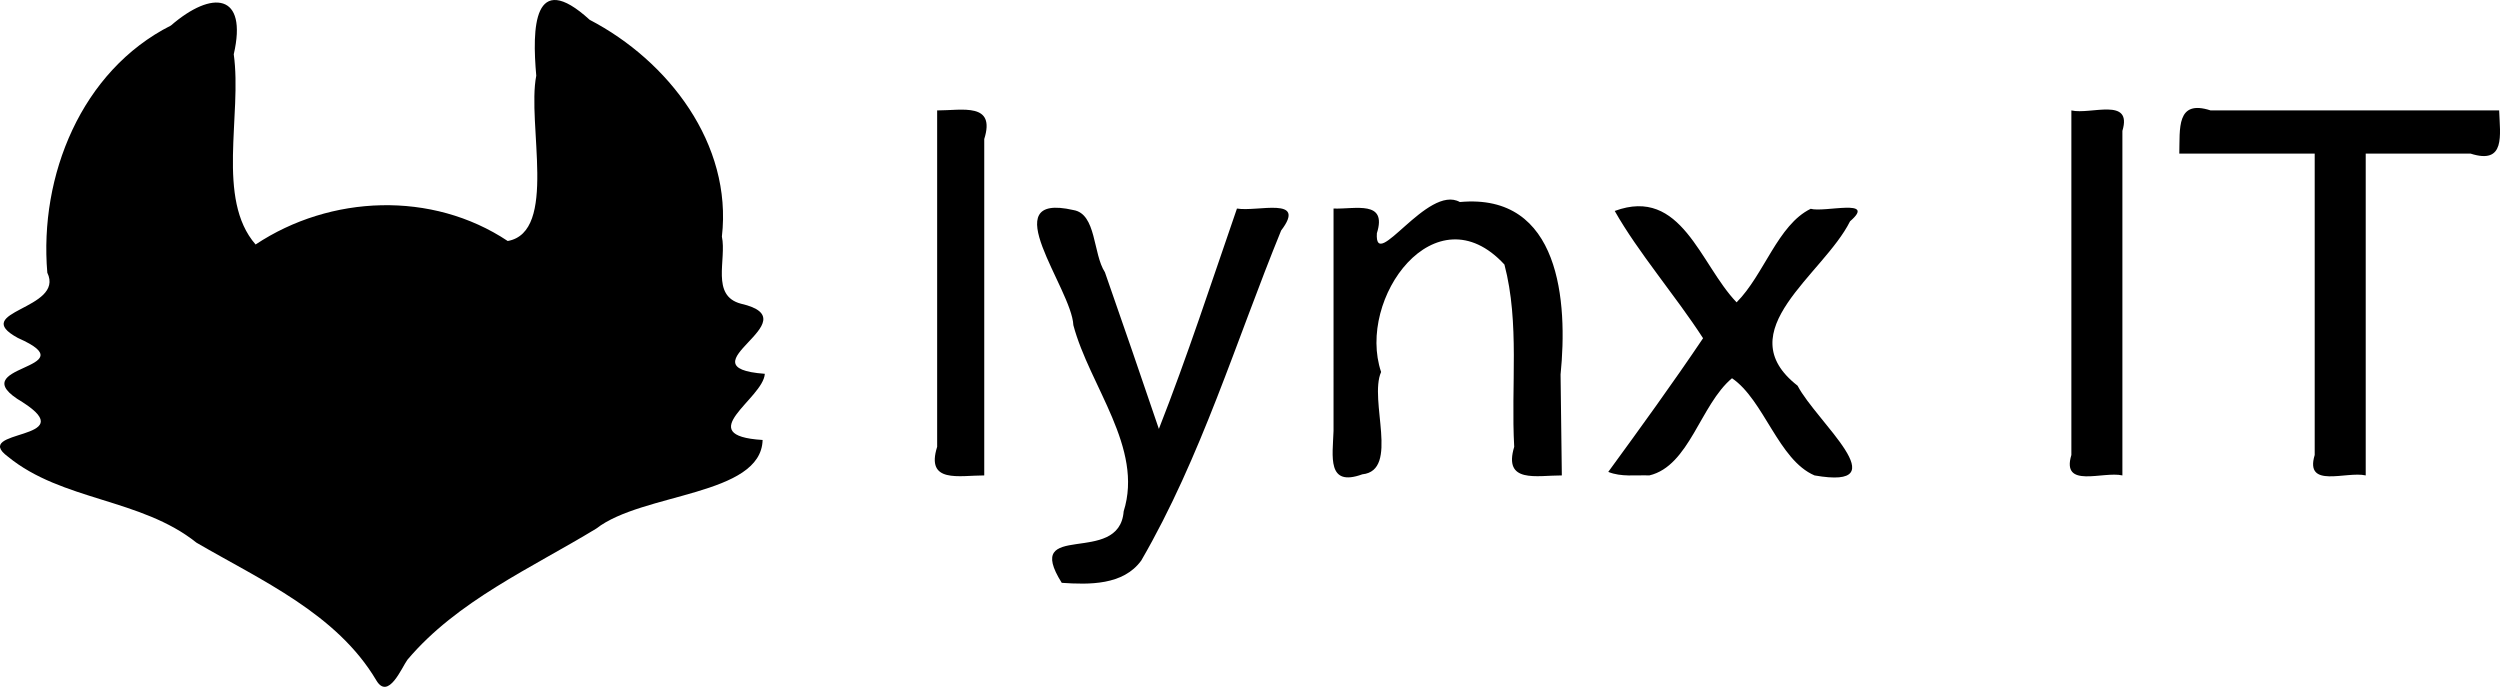
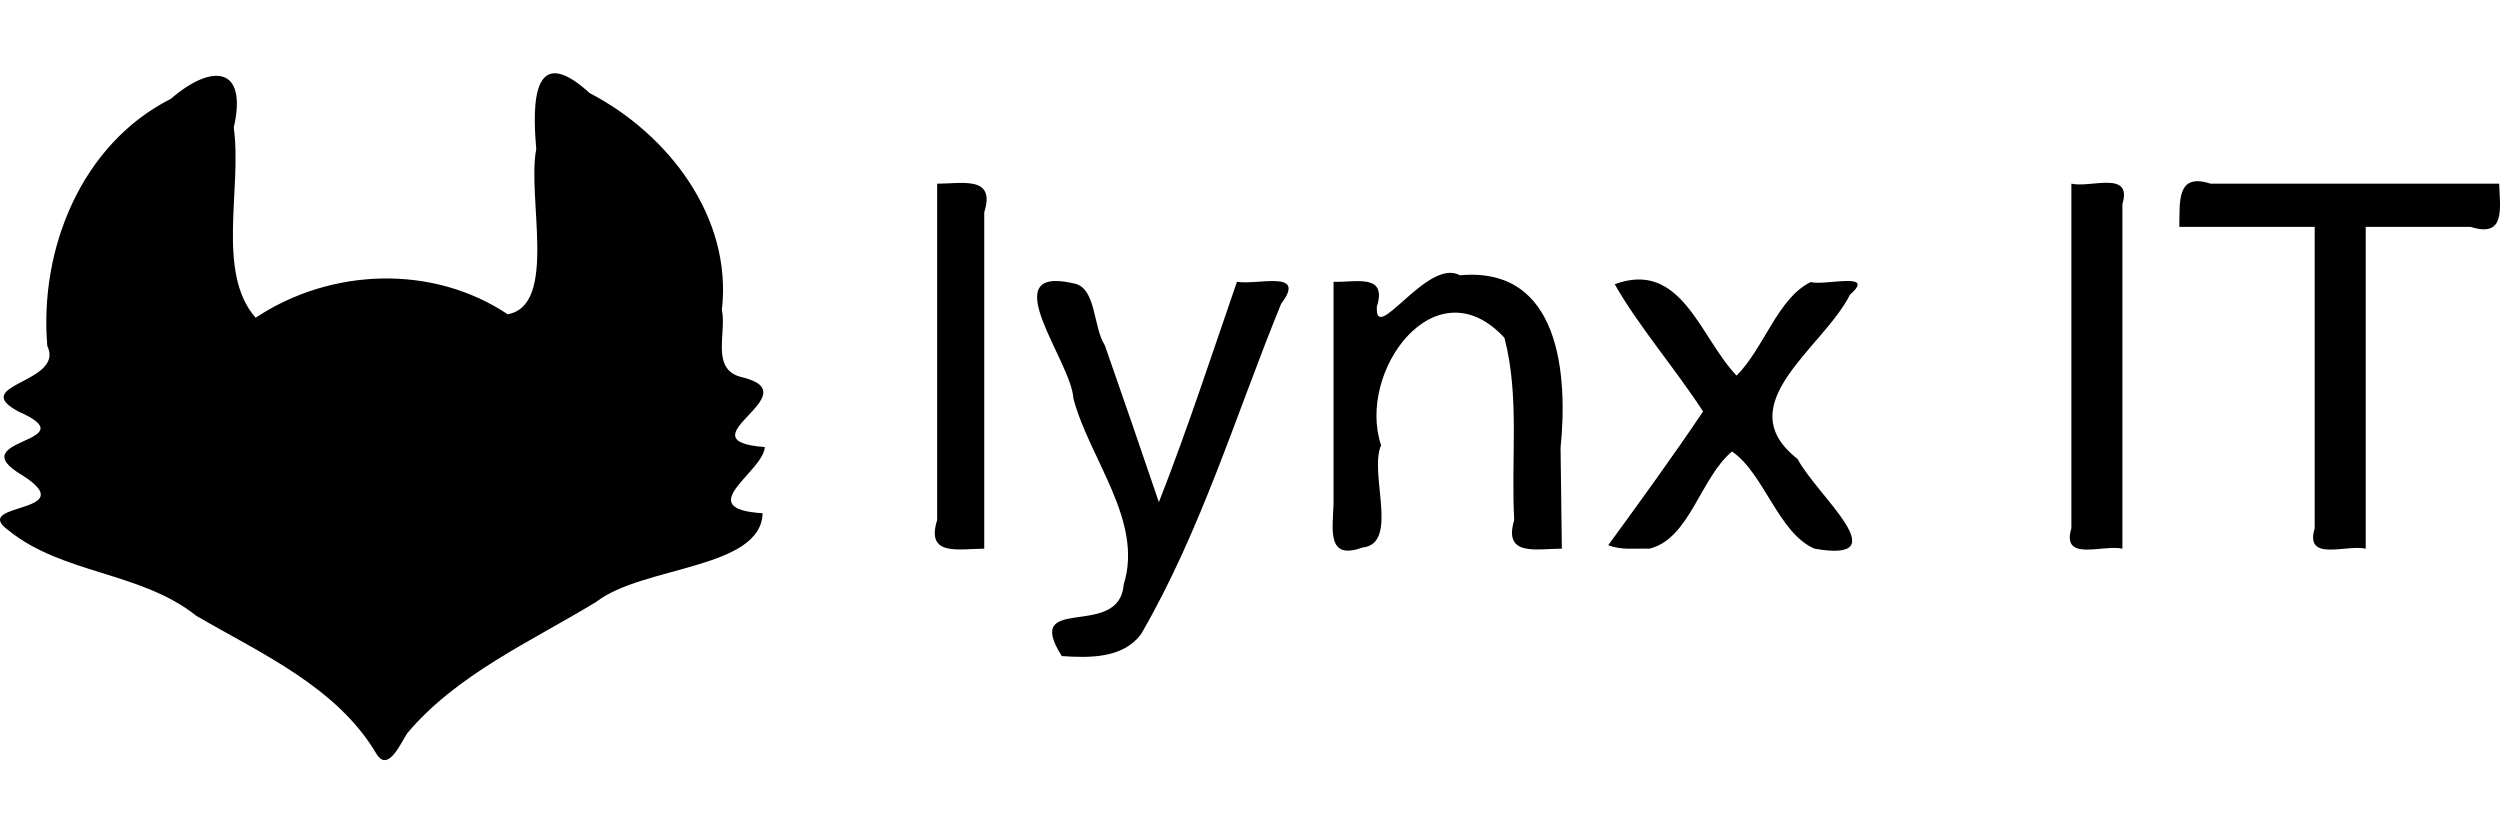
- <svg xmlns="http://www.w3.org/2000/svg" version="1.1" viewBox="0 0 637 175">
+ <svg xmlns="http://www.w3.org/2000/svg" version="1.1" viewBox="0 0 637 175" height="1em" width="3em">
  <g transform="translate(-817.1044,-105.3046)">
    <path fill="currentColor" d="m 913.004,278.685 c -10.066,-17.02 -29.345,-25.501 -45.837,-35.107 -14.142,-11.315 -34.264,-10.619 -48.062,-21.936 -9.581,-7.086 19.198,-3.984 3.744,-13.865 -16.363,-9.595 17.381,-8.179 -1.153,-16.342 -12.687,-6.895 12.018,-7.223 7.463,-16.649 -2.092,-24.623 8.633,-51.433 31.497,-62.981 10.531,-9.104 19.593,-8.258 16.009,7.334 2.156,15.463 -4.553,36.862 5.565,48.462 19.069,-12.659 44.971,-13.708 64.241,-0.889 12.806,-2.298 4.863,-29.886 7.273,-42.126 -1.06,-11.982 -0.828,-27.415 13.62,-14.226 20.043,10.431 36.386,31.643 33.678,55.217 1.242,5.93 -2.886,15.08 4.857,17.111 18.463,4.225 -15.727,16.25 6.08,17.861 -0.364,6.346 -18.824,15.726 -0.561,16.861 -0.371,14.283 -30.596,13.405 -42.378,22.574 -16.57,10.084 -35.442,18.406 -48.13,33.432 -1.438,1.977 -4.853,10.377 -7.907,5.27 z" id="path272" />
    <path fill="currentColor" d="m 1087.64,253.811 c -10.216,-16.242 14.699,-3.973 15.775,-18.222 5.11,-16.161 -8.679,-31.907 -12.819,-47.435 -0.416,-9.371 -20.593,-34.039 0.015,-29.326 5.895,0.965 4.943,11.115 8.027,15.852 4.637,13.285 9.233,26.585 13.748,39.912 7.258,-18.484 13.409,-37.384 19.894,-56.15 5.236,0.895 17.962,-3.198 11.255,5.601 -11.496,28.139 -20.35,57.738 -35.641,84.09 -4.607,6.334 -13.266,6.148 -20.254,5.678 z m -31.75,-73.869 v -46.5 c 6.426,0.003 14.961,-2.102 12,7.289 v 85.711 c -6.426,-0.003 -14.961,2.102 -12,-7.289 z m 101,12.55 v -34.05 c 5.569,0.196 13.726,-2.214 11.043,6.291 -0.661,10.221 12.924,-12.58 21.145,-7.95 25.649,-2.376 27.52,25.539 25.659,43.95 l 0.322,25.709 c -6.432,-0.013 -14.982,2.12 -12.135,-7.288 -0.86,-15.448 1.436,-31.477 -2.491,-46.446 -17.558,-19.036 -37.737,8.632 -31.424,27.38 -3.172,7.116 4.756,25.1 -4.779,26.071 -9.101,3.32 -7.556,-4.576 -7.341,-11.071 z m 70,33.053 c 8.177,-11.201 16.38,-22.515 24.157,-34.061 -7.111,-10.968 -16.561,-21.898 -22.51,-32.428 17.035,-6.293 21.728,13.596 31.052,23.283 6.995,-6.998 10.49,-19.754 18.883,-23.832 3.481,0.995 16.916,-2.77 10.025,3.185 -6.799,13.624 -31.231,27.966 -13.37,41.889 4.753,9.13 26.034,26.659 4.322,22.861 -9.193,-3.92 -12.882,-19.235 -21.03,-24.763 -8.076,6.75 -10.847,22.343 -21.064,24.763 -3.484,-0.133 -7.157,0.449 -10.465,-0.897 z m 118,-45.603 v -46.5 c 4.93,1.139 15.623,-3.486 13,5.206 v 87.794 c -4.93,-1.139 -15.623,3.486 -13,-5.206 z m 62,5.5 v -41 c -11.5,6.7e-4 -23,0.001 -34.5,0.002 0.182,-6.303 -0.831,-13.876 7.974,-11.003 h 73.526 c 0.216,6.312 1.685,13.877 -7.288,11 h -26.712 v 82 c -4.93,-1.139 -15.623,3.486 -13,-5.206 z" id="path1361" />
  </g>
</svg>
